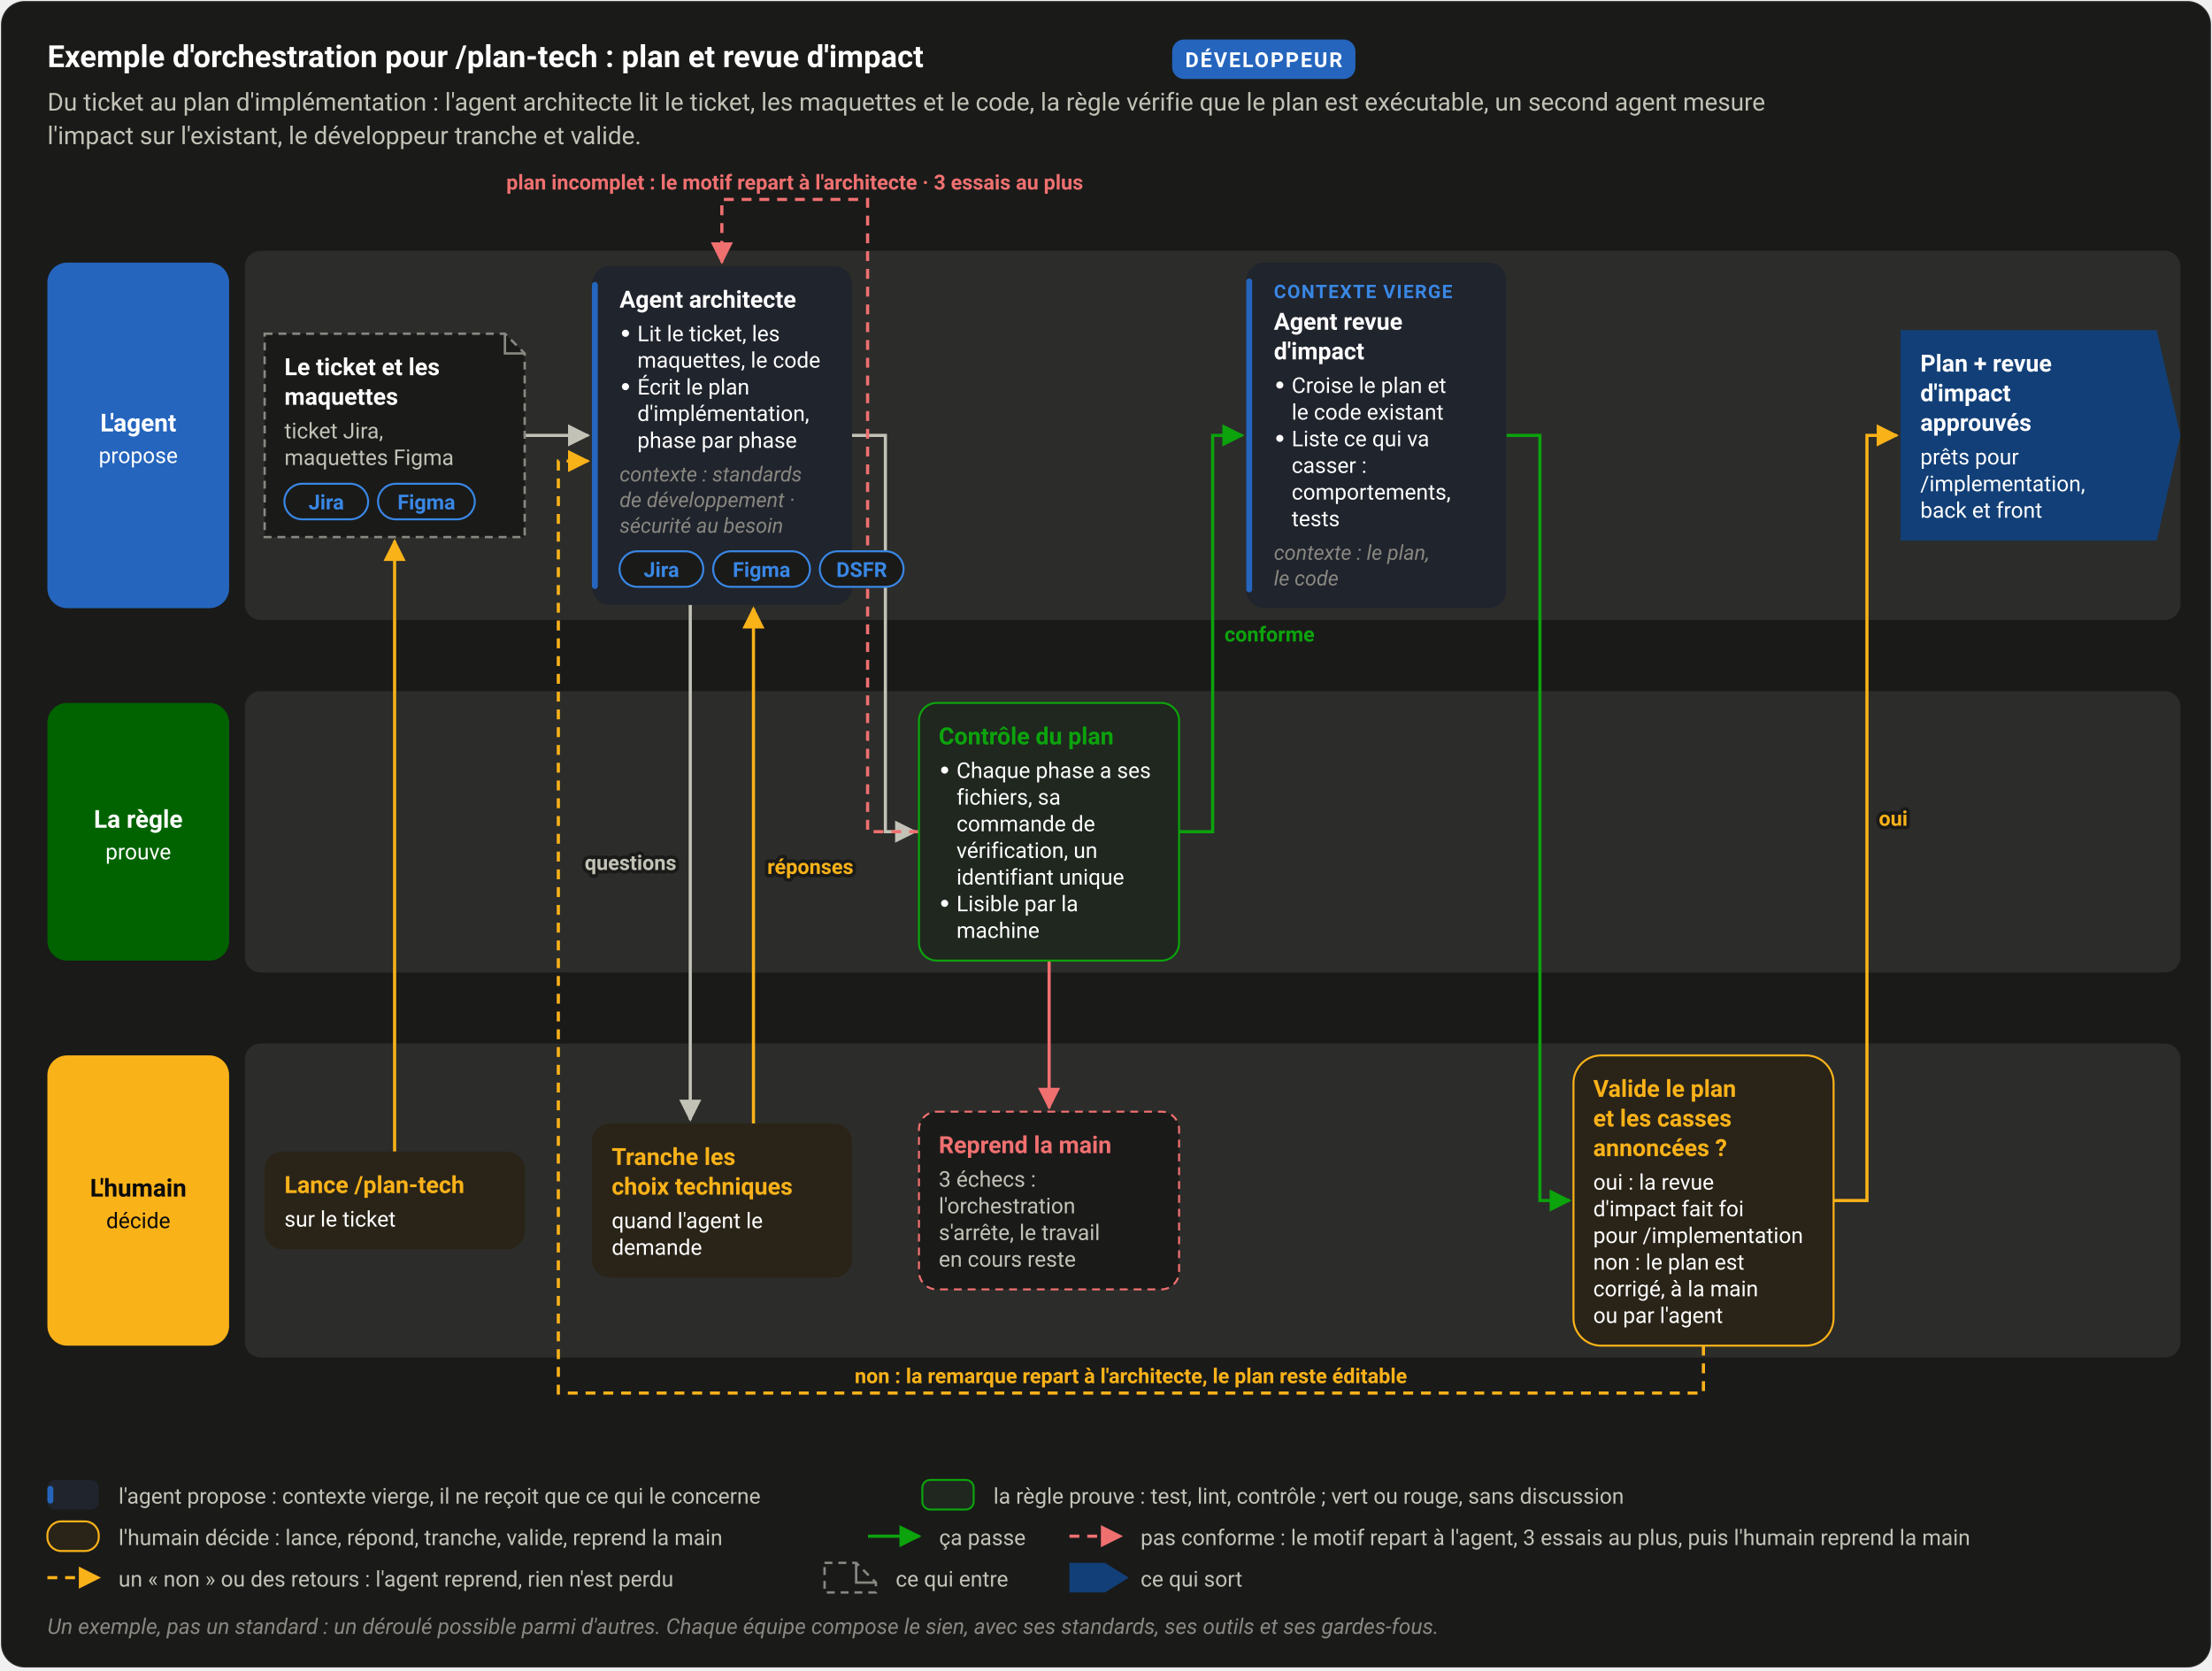
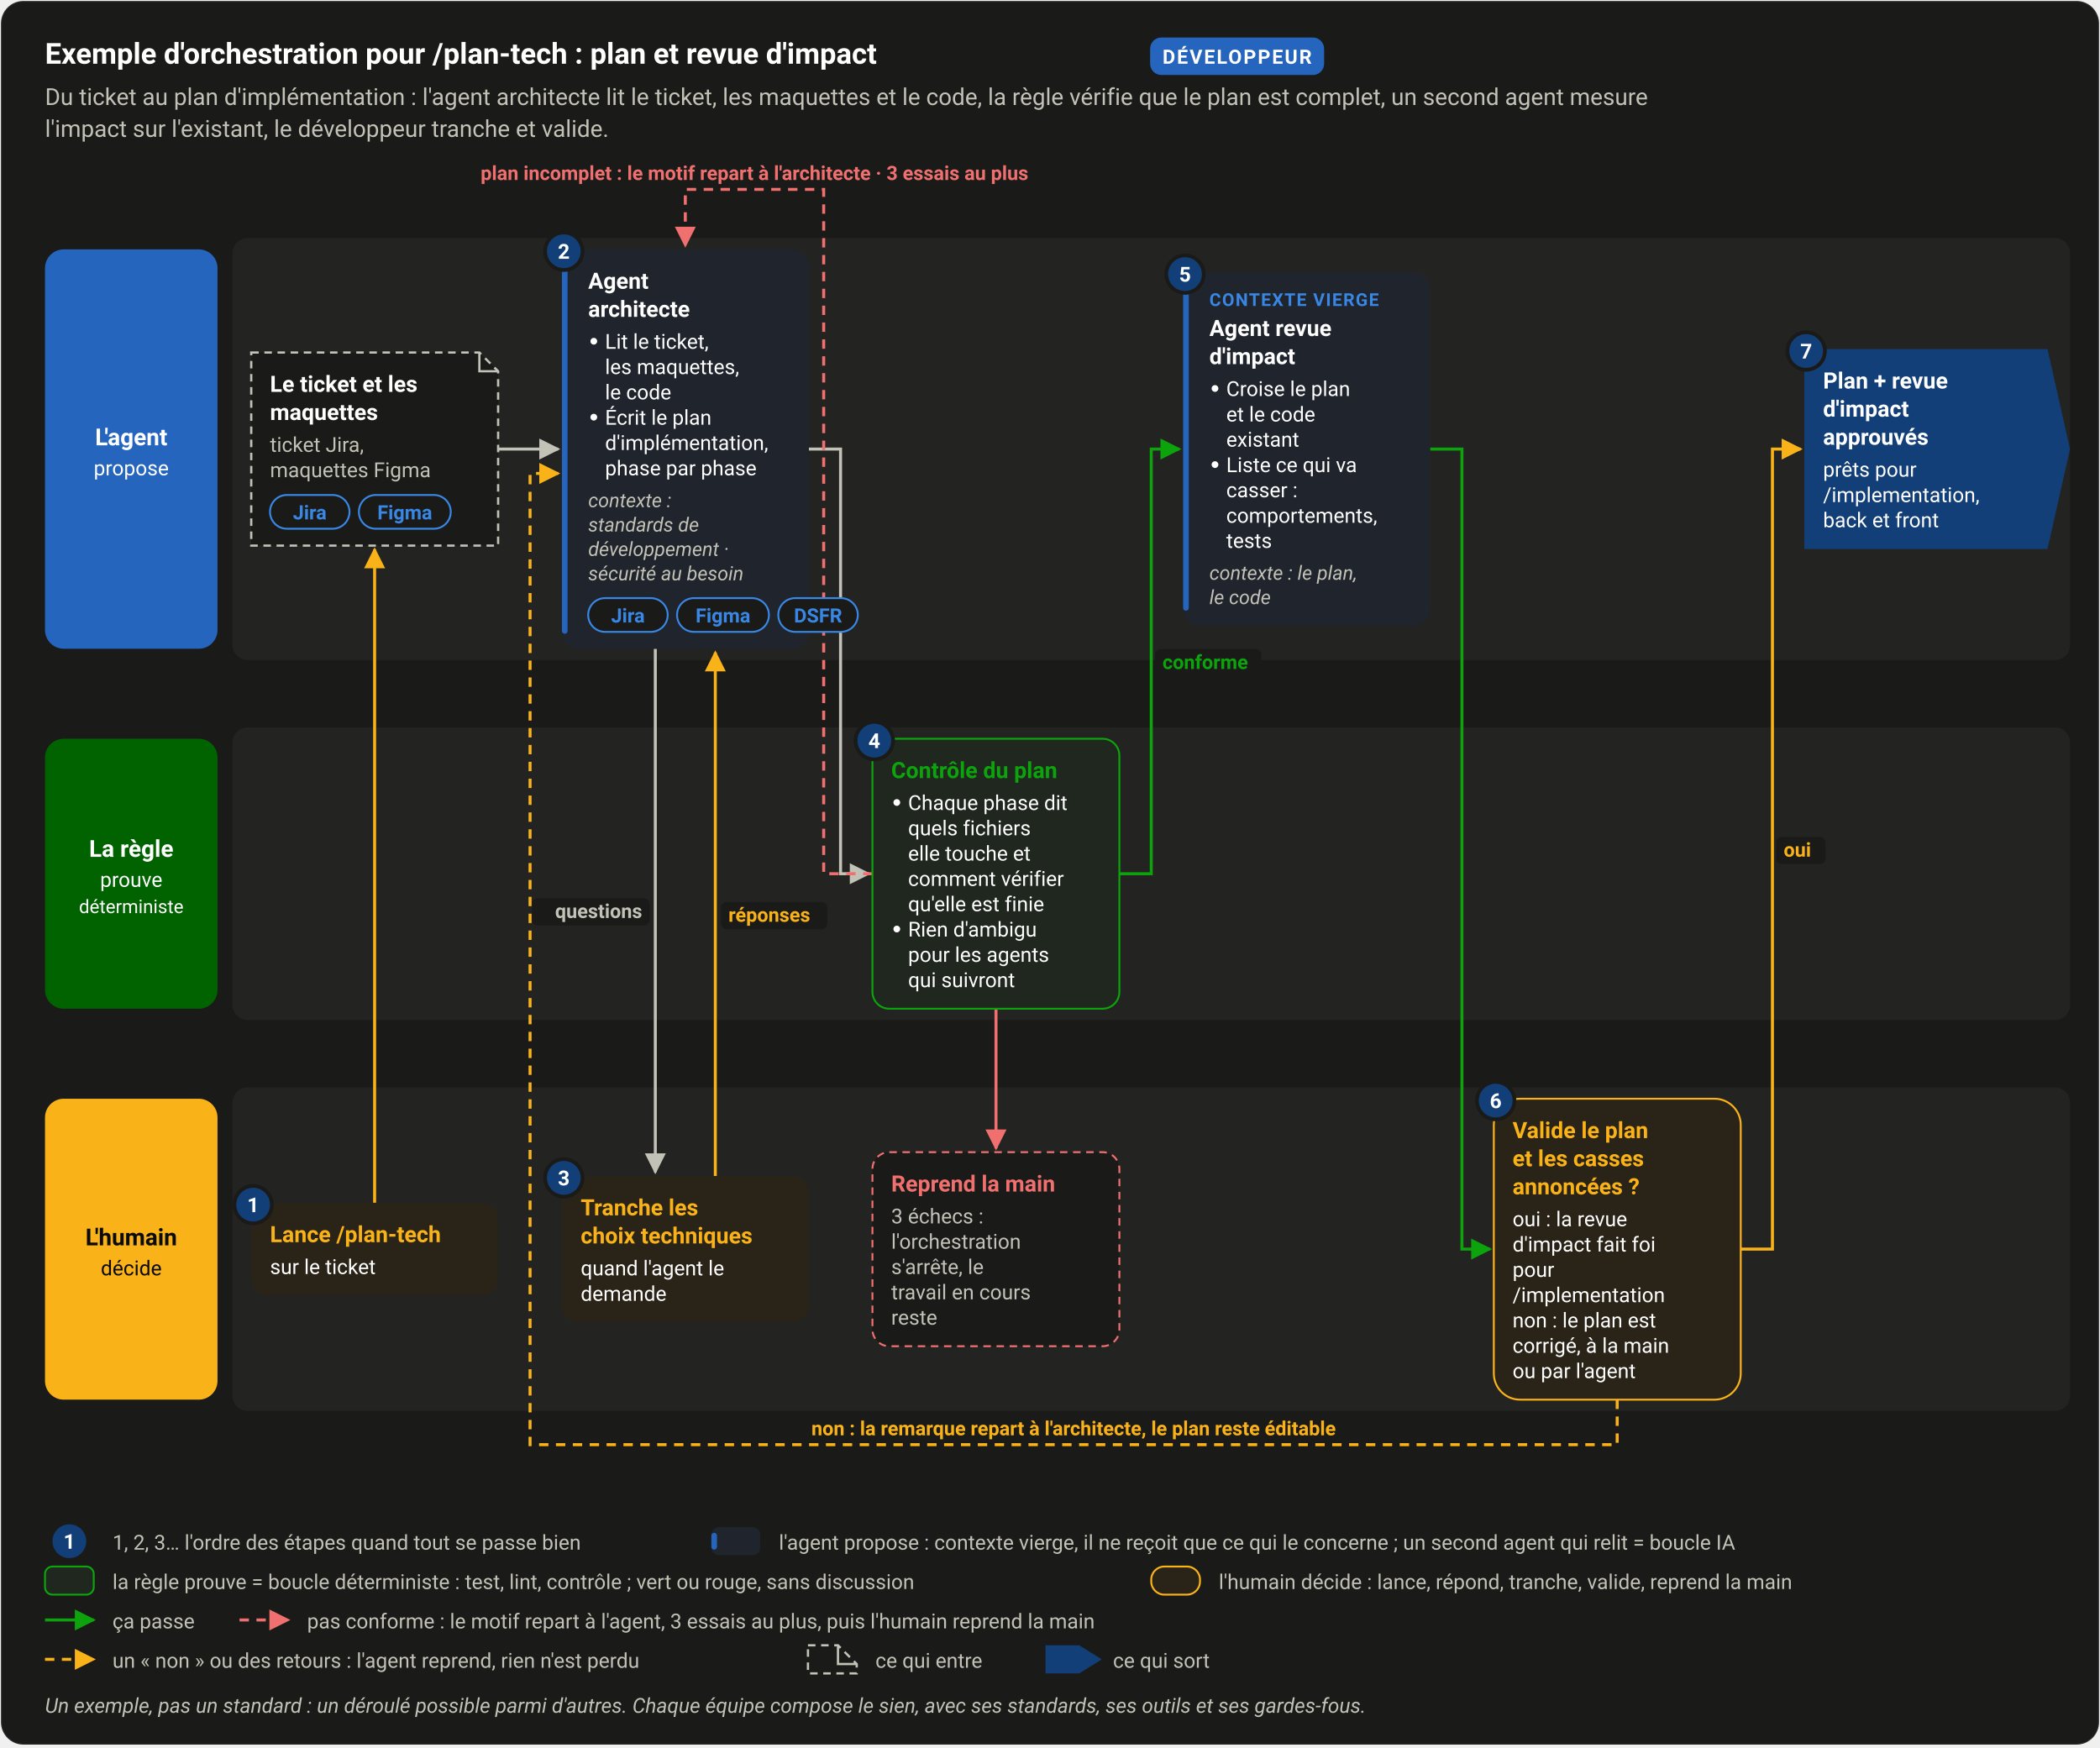
- <svg xmlns="http://www.w3.org/2000/svg" width="1120" height="846" viewBox="0 0 1120 846" font-family="-apple-system,'Segoe UI',system-ui,Roboto,'Helvetica Neue',Arial,sans-serif">
+ <svg xmlns="http://www.w3.org/2000/svg" width="1120" height="932" viewBox="0 0 1120 932" font-family="-apple-system,'Segoe UI',system-ui,Roboto,'Helvetica Neue',Arial,sans-serif">
  <defs>
-     <marker id="arr-n" viewBox="0 0 10 10" refX="9" refY="5" markerWidth="7" markerHeight="7" orient="auto">
+     <marker id="arr-plan-tech-n" viewBox="0 0 10 10" refX="9" refY="5" markerWidth="7" markerHeight="7" orient="auto">
      <path d="M0,0 L10,5 L0,10 z" fill="#c3c2b7" />
    </marker>
-     <marker id="arr-ok" viewBox="0 0 10 10" refX="9" refY="5" markerWidth="7" markerHeight="7" orient="auto">
+     <marker id="arr-plan-tech-ok" viewBox="0 0 10 10" refX="9" refY="5" markerWidth="7" markerHeight="7" orient="auto">
      <path d="M0,0 L10,5 L0,10 z" fill="#0ca30c" />
    </marker>
-     <marker id="arr-ko" viewBox="0 0 10 10" refX="9" refY="5" markerWidth="7" markerHeight="7" orient="auto">
+     <marker id="arr-plan-tech-ko" viewBox="0 0 10 10" refX="9" refY="5" markerWidth="7" markerHeight="7" orient="auto">
      <path d="M0,0 L10,5 L0,10 z" fill="#f07070" />
    </marker>
-     <marker id="arr-amb" viewBox="0 0 10 10" refX="9" refY="5" markerWidth="7" markerHeight="7" orient="auto">
+     <marker id="arr-plan-tech-amb" viewBox="0 0 10 10" refX="9" refY="5" markerWidth="7" markerHeight="7" orient="auto">
      <path d="M0,0 L10,5 L0,10 z" fill="#fab219" />
    </marker>
  </defs>
-   <rect x="0.5" y="0.5" width="1119" height="844" rx="12" fill="#1a1a19" stroke="rgba(255,255,255,0.10)" />
+   <rect x="0.5" y="0.5" width="1119" height="930" rx="12" fill="#1a1a19" stroke="rgba(255,255,255,0.10)" />
  <text x="24.0" y="34.0" font-size="15.5" fill="#ffffff" font-weight="600" text-anchor="start">Exemple d'orchestration pour /plan-tech : plan et revue d'impact</text>
-   <rect x="593.5" y="20.0" width="92.8" height="20.0" rx="6" fill="#2565bd" />
-   <text x="639.9" y="34.0" font-size="10.5" fill="#fff" font-weight="600" text-anchor="middle" letter-spacing="0.08em">DÉVELOPPEUR</text>
-   <text x="24.0" y="56.0" font-size="12.5" fill="#c3c2b7" font-weight="normal" text-anchor="start">Du ticket au plan d'implémentation : l'agent architecte lit le ticket, les maquettes et le code, la règle vérifie que le plan est exécutable, un second agent mesure</text>
+   <rect x="613.4" y="20.0" width="92.8" height="20.0" rx="6" fill="#2565bd" />
+   <text x="659.8" y="34.0" font-size="10.5" fill="#fff" font-weight="600" text-anchor="middle" letter-spacing="0.08em">DÉVELOPPEUR</text>
+   <text x="24.0" y="56.0" font-size="12.5" fill="#c3c2b7" font-weight="normal" text-anchor="start">Du ticket au plan d'implémentation : l'agent architecte lit le ticket, les maquettes et le code, la règle vérifie que le plan est complet, un second agent mesure</text>
  <text x="24.0" y="73.0" font-size="12.5" fill="#c3c2b7" font-weight="normal" text-anchor="start">l'impact sur l'existant, le développeur tranche et valide.</text>
-   <rect x="24.0" y="133.0" width="92.0" height="175.0" rx="10" fill="#2565bd" />
-   <text x="70.0" y="218.5" font-size="12.5" fill="#fff" font-weight="600" text-anchor="middle">L'agent</text>
-   <text x="70.0" y="234.5" font-size="11" fill="#fff" font-weight="normal" text-anchor="middle">propose</text>
-   <rect x="124.0" y="127.0" width="980.0" height="187.0" rx="8" fill="#2c2c2a" />
-   <rect x="24.0" y="356.0" width="92.0" height="130.5" rx="10" fill="#006300" />
-   <text x="70.0" y="419.2" font-size="12.5" fill="#fff" font-weight="600" text-anchor="middle">La règle</text>
-   <text x="70.0" y="435.2" font-size="11" fill="#fff" font-weight="normal" text-anchor="middle">prouve</text>
-   <rect x="124.0" y="350.0" width="980.0" height="142.5" rx="8" fill="#2c2c2a" />
-   <rect x="24.0" y="534.5" width="92.0" height="147.0" rx="10" fill="#fab219" />
-   <text x="70.0" y="606.0" font-size="12.5" fill="#0b0b0b" font-weight="600" text-anchor="middle">L'humain</text>
-   <text x="70.0" y="622.0" font-size="11" fill="#0b0b0b" font-weight="normal" text-anchor="middle">décide</text>
-   <rect x="124.0" y="528.5" width="980.0" height="159.0" rx="8" fill="#2c2c2a" />
-   <path d="M199.8,583.2 L199.8,274.0" fill="none" stroke="#fab219" stroke-width="1.6" marker-end="url(#arr-amb)" />
-   <path d="M265.7,220.5 L297.7,220.5" fill="none" stroke="#c3c2b7" stroke-width="1.6" marker-end="url(#arr-n)" />
-   <path d="M349.5,306.2 L349.5,567.0" fill="none" stroke="#c3c2b7" stroke-width="1.6" marker-end="url(#arr-n)" />
-   <text x="342.5" y="440.6" font-size="10.5" fill="#c3c2b7" font-weight="600" text-anchor="end" paint-order="stroke" stroke="#1a1a19" stroke-width="3.5" stroke-linejoin="round">questions</text>
-   <path d="M381.5,569.0 L381.5,308.2" fill="none" stroke="#fab219" stroke-width="1.6" marker-end="url(#arr-amb)" />
-   <text x="388.5" y="442.6" font-size="10.5" fill="#fab219" font-weight="600" text-anchor="start" paint-order="stroke" stroke="#1a1a19" stroke-width="3.5" stroke-linejoin="round">réponses</text>
-   <path d="M431.3,220.5 L448.3,220.5 L448.3,421.2 L463.3,421.2" fill="none" stroke="#c3c2b7" stroke-width="1.6" marker-end="url(#arr-n)" />
-   <path d="M465.3,421.2 L439.3,421.2 L439.3,101.0 L365.5,101.0 L365.5,132.8" fill="none" stroke="#f07070" stroke-width="1.6" stroke-dasharray="5 4" marker-end="url(#arr-ko)" />
-   <text x="402.4" y="96.0" font-size="10.5" fill="#f07070" font-weight="600" text-anchor="middle" paint-order="stroke" stroke="#1a1a19" stroke-width="3.5" stroke-linejoin="round">plan incomplet : le motif repart à l'architecte · 3 essais au plus</text>
-   <path d="M531.2,486.5 L531.2,561.0" fill="none" stroke="#f07070" stroke-width="1.6" marker-end="url(#arr-ko)" />
-   <path d="M597.0,421.2 L614.0,421.2 L614.0,220.5 L629.0,220.5" fill="none" stroke="#0ca30c" stroke-width="1.6" marker-end="url(#arr-ok)" />
-   <text x="620.0" y="324.9" font-size="10.5" fill="#0ca30c" font-weight="600" text-anchor="start" paint-order="stroke" stroke="#1a1a19" stroke-width="3.5" stroke-linejoin="round">conforme</text>
-   <path d="M762.7,220.5 L779.7,220.5 L779.7,608.0 L794.7,608.0" fill="none" stroke="#0ca30c" stroke-width="1.6" marker-end="url(#arr-ok)" />
-   <path d="M862.5,681.5 L862.5,705.5 L282.7,705.5 L282.7,233.5 L297.7,233.5" fill="none" stroke="#fab219" stroke-width="1.6" stroke-dasharray="5 4" marker-end="url(#arr-amb)" />
-   <text x="572.6" y="700.5" font-size="10.5" fill="#fab219" font-weight="600" text-anchor="middle" paint-order="stroke" stroke="#1a1a19" stroke-width="3.5" stroke-linejoin="round">non : la remarque repart à l'architecte, le plan reste éditable</text>
-   <path d="M928.3,608.0 L945.3,608.0 L945.3,220.5 L960.3,220.5" fill="none" stroke="#fab219" stroke-width="1.6" marker-end="url(#arr-amb)" />
-   <text x="951.3" y="418.2" font-size="10.5" fill="#fab219" font-weight="600" text-anchor="start" paint-order="stroke" stroke="#1a1a19" stroke-width="3.5" stroke-linejoin="round">oui</text>
-   <path d="M134.0,169.0 h121.667 l10,10 v93.0 h-131.667 z" fill="#1a1a19" stroke="#898781" stroke-width="1.2" stroke-dasharray="4 3" />
-   <path d="M255.667,169.0 v10 h10" fill="none" stroke="#898781" stroke-width="1.2" />
-   <text x="144.0" y="190.0" font-size="12" fill="#ffffff" font-weight="600" text-anchor="start">Le ticket et les</text>
-   <text x="144.0" y="205.0" font-size="12" fill="#ffffff" font-weight="600" text-anchor="start">maquettes</text>
-   <text x="144.0" y="222.0" font-size="11" fill="#c3c2b7" font-weight="normal" text-anchor="start">ticket Jira,</text>
-   <text x="144.0" y="235.5" font-size="11" fill="#c3c2b7" font-weight="normal" text-anchor="start">maquettes Figma</text>
-   <rect x="144.0" y="245.0" width="42.4" height="18.0" rx="9" fill="#1a1a19" stroke="#3987e5" stroke-width="1" />
-   <text x="165.2" y="258.0" font-size="10.5" fill="#3987e5" font-weight="600" text-anchor="middle">Jira</text>
-   <rect x="191.4" y="245.0" width="49.0" height="18.0" rx="9" fill="#1a1a19" stroke="#3987e5" stroke-width="1" />
-   <text x="215.9" y="258.0" font-size="10.5" fill="#3987e5" font-weight="600" text-anchor="middle">Figma</text>
-   <rect x="134.0" y="583.2" width="131.7" height="49.5" rx="9" fill="#2a2418" />
-   <text x="144.0" y="604.2" font-size="12" fill="#fab219" font-weight="600" text-anchor="start">Lance /plan-tech</text>
-   <text x="144.0" y="621.2" font-size="11" fill="#ffffff" font-weight="normal" text-anchor="start">sur le ticket</text>
-   <rect x="299.7" y="134.8" width="131.7" height="171.5" rx="9" fill="#20242c" />
-   <rect x="299.7" y="142.8" width="3" height="155.5" rx="1.5" fill="#2565bd" />
-   <text x="313.7" y="155.8" font-size="12" fill="#ffffff" font-weight="600" text-anchor="start">Agent architecte</text>
-   <circle cx="316.7" cy="168.8" r="1.8" fill="#ffffff" />
-   <text x="322.7" y="172.8" font-size="11" fill="#ffffff" font-weight="normal" text-anchor="start">Lit le ticket, les</text>
-   <text x="322.7" y="186.2" font-size="11" fill="#ffffff" font-weight="normal" text-anchor="start">maquettes, le code</text>
-   <circle cx="316.7" cy="195.8" r="1.8" fill="#ffffff" />
-   <text x="322.7" y="199.8" font-size="11" fill="#ffffff" font-weight="normal" text-anchor="start">Écrit le plan</text>
-   <text x="322.7" y="213.2" font-size="11" fill="#ffffff" font-weight="normal" text-anchor="start">d'implémentation,</text>
-   <text x="322.7" y="226.8" font-size="11" fill="#ffffff" font-weight="normal" text-anchor="start">phase par phase</text>
-   <text x="313.7" y="243.8" font-size="10.5" fill="#898781" font-style="italic" text-anchor="start">contexte : standards</text>
-   <text x="313.7" y="256.8" font-size="10.5" fill="#898781" font-style="italic" text-anchor="start">de développement ·</text>
-   <text x="313.7" y="269.8" font-size="10.5" fill="#898781" font-style="italic" text-anchor="start">sécurité au besoin</text>
-   <rect x="313.7" y="279.2" width="42.4" height="18.0" rx="9" fill="#1a1a19" stroke="#3987e5" stroke-width="1" />
-   <text x="334.9" y="292.2" font-size="10.5" fill="#3987e5" font-weight="600" text-anchor="middle">Jira</text>
-   <rect x="361.1" y="279.2" width="49.0" height="18.0" rx="9" fill="#1a1a19" stroke="#3987e5" stroke-width="1" />
-   <text x="385.6" y="292.2" font-size="10.5" fill="#3987e5" font-weight="600" text-anchor="middle">Figma</text>
-   <rect x="415.1" y="279.2" width="42.4" height="18.0" rx="9" fill="#1a1a19" stroke="#3987e5" stroke-width="1" />
-   <text x="436.3" y="292.2" font-size="10.5" fill="#3987e5" font-weight="600" text-anchor="middle">DSFR</text>
-   <rect x="299.7" y="569.0" width="131.7" height="78.0" rx="9" fill="#2a2418" />
-   <text x="309.7" y="590.0" font-size="12" fill="#fab219" font-weight="600" text-anchor="start">Tranche les</text>
-   <text x="309.7" y="605.0" font-size="12" fill="#fab219" font-weight="600" text-anchor="start">choix techniques</text>
-   <text x="309.7" y="622.0" font-size="11" fill="#ffffff" font-weight="normal" text-anchor="start">quand l'agent le</text>
-   <text x="309.7" y="635.5" font-size="11" fill="#ffffff" font-weight="normal" text-anchor="start">demande</text>
-   <rect x="465.3" y="356.0" width="131.7" height="130.5" rx="9" fill="#1f271f" stroke="#0ca30c" stroke-width="1" />
-   <text x="475.3" y="377.0" font-size="12" fill="#0ca30c" font-weight="600" text-anchor="start">Contrôle du plan</text>
-   <circle cx="478.3" cy="390.0" r="1.8" fill="#ffffff" />
-   <text x="484.3" y="394.0" font-size="11" fill="#ffffff" font-weight="normal" text-anchor="start">Chaque phase a ses</text>
-   <text x="484.3" y="407.5" font-size="11" fill="#ffffff" font-weight="normal" text-anchor="start">fichiers, sa</text>
-   <text x="484.3" y="421.0" font-size="11" fill="#ffffff" font-weight="normal" text-anchor="start">commande de</text>
-   <text x="484.3" y="434.5" font-size="11" fill="#ffffff" font-weight="normal" text-anchor="start">vérification, un</text>
-   <text x="484.3" y="448.0" font-size="11" fill="#ffffff" font-weight="normal" text-anchor="start">identifiant unique</text>
-   <circle cx="478.3" cy="457.5" r="1.8" fill="#ffffff" />
-   <text x="484.3" y="461.5" font-size="11" fill="#ffffff" font-weight="normal" text-anchor="start">Lisible par la</text>
-   <text x="484.3" y="475.0" font-size="11" fill="#ffffff" font-weight="normal" text-anchor="start">machine</text>
-   <rect x="465.3" y="563.0" width="131.7" height="90.0" rx="9" fill="#1a1a19" stroke="#f07070" stroke-width="1" stroke-dasharray="4 3" />
-   <text x="475.3" y="584.0" font-size="12" fill="#f07070" font-weight="600" text-anchor="start">Reprend la main</text>
-   <text x="475.3" y="601.0" font-size="11" fill="#c3c2b7" font-weight="normal" text-anchor="start">3 échecs :</text>
-   <text x="475.3" y="614.5" font-size="11" fill="#c3c2b7" font-weight="normal" text-anchor="start">l'orchestration</text>
-   <text x="475.3" y="628.0" font-size="11" fill="#c3c2b7" font-weight="normal" text-anchor="start">s'arrête, le travail</text>
-   <text x="475.3" y="641.5" font-size="11" fill="#c3c2b7" font-weight="normal" text-anchor="start">en cours reste</text>
-   <rect x="631.0" y="133.0" width="131.7" height="175.0" rx="9" fill="#20242c" />
-   <rect x="631.0" y="141.0" width="3" height="159.0" rx="1.5" fill="#2565bd" />
-   <text x="645.0" y="151.0" font-size="9.5" fill="#3987e5" font-weight="600" text-anchor="start" letter-spacing="0.06em">CONTEXTE VIERGE</text>
-   <text x="645.0" y="167.0" font-size="12" fill="#ffffff" font-weight="600" text-anchor="start">Agent revue</text>
-   <text x="645.0" y="182.0" font-size="12" fill="#ffffff" font-weight="600" text-anchor="start">d'impact</text>
-   <circle cx="648.0" cy="195.0" r="1.8" fill="#ffffff" />
-   <text x="654.0" y="199.0" font-size="11" fill="#ffffff" font-weight="normal" text-anchor="start">Croise le plan et</text>
-   <text x="654.0" y="212.5" font-size="11" fill="#ffffff" font-weight="normal" text-anchor="start">le code existant</text>
-   <circle cx="648.0" cy="222.0" r="1.8" fill="#ffffff" />
-   <text x="654.0" y="226.0" font-size="11" fill="#ffffff" font-weight="normal" text-anchor="start">Liste ce qui va</text>
-   <text x="654.0" y="239.5" font-size="11" fill="#ffffff" font-weight="normal" text-anchor="start">casser :</text>
-   <text x="654.0" y="253.0" font-size="11" fill="#ffffff" font-weight="normal" text-anchor="start">comportements,</text>
-   <text x="654.0" y="266.5" font-size="11" fill="#ffffff" font-weight="normal" text-anchor="start">tests</text>
-   <text x="645.0" y="283.5" font-size="10.5" fill="#898781" font-style="italic" text-anchor="start">contexte : le plan,</text>
-   <text x="645.0" y="296.5" font-size="10.5" fill="#898781" font-style="italic" text-anchor="start">le code</text>
-   <rect x="796.7" y="534.5" width="131.7" height="147.0" rx="14" fill="#2a2418" stroke="#fab219" stroke-width="1" />
-   <text x="806.7" y="555.5" font-size="12" fill="#fab219" font-weight="600" text-anchor="start">Valide le plan</text>
-   <text x="806.7" y="570.5" font-size="12" fill="#fab219" font-weight="600" text-anchor="start">et les casses</text>
-   <text x="806.7" y="585.5" font-size="12" fill="#fab219" font-weight="600" text-anchor="start">annoncées ?</text>
-   <text x="806.7" y="602.5" font-size="11" fill="#ffffff" font-weight="normal" text-anchor="start">oui : la revue</text>
-   <text x="806.7" y="616.0" font-size="11" fill="#ffffff" font-weight="normal" text-anchor="start">d'impact fait foi</text>
-   <text x="806.7" y="629.5" font-size="11" fill="#ffffff" font-weight="normal" text-anchor="start">pour /implementation</text>
-   <text x="806.7" y="643.0" font-size="11" fill="#ffffff" font-weight="normal" text-anchor="start">non : le plan est</text>
-   <text x="806.7" y="656.5" font-size="11" fill="#ffffff" font-weight="normal" text-anchor="start">corrigé, à la main</text>
-   <text x="806.7" y="670.0" font-size="11" fill="#ffffff" font-weight="normal" text-anchor="start">ou par l'agent</text>
-   <path d="M962.3,167.2 L1092.0,167.2 L1104.0,220.5 L1092.0,273.8 L962.3,273.8 Z" fill="#123f77" />
-   <text x="972.3" y="188.2" font-size="12" fill="#ffffff" font-weight="600" text-anchor="start">Plan + revue</text>
-   <text x="972.3" y="203.2" font-size="12" fill="#ffffff" font-weight="600" text-anchor="start">d'impact</text>
-   <text x="972.3" y="218.2" font-size="12" fill="#ffffff" font-weight="600" text-anchor="start">approuvés</text>
-   <text x="972.3" y="235.2" font-size="11" fill="#ffffff" font-weight="normal" text-anchor="start">prêts pour</text>
-   <text x="972.3" y="248.8" font-size="11" fill="#ffffff" font-weight="normal" text-anchor="start">/implementation,</text>
-   <text x="972.3" y="262.2" font-size="11" fill="#ffffff" font-weight="normal" text-anchor="start">back et front</text>
-   <rect x="24.0" y="749.5" width="26.0" height="15.0" rx="4" fill="#20242c" />
-   <rect x="24.0" y="752.5" width="3" height="9" rx="1.5" fill="#2565bd" />
-   <text x="60.0" y="761.5" font-size="11" fill="#c3c2b7" font-weight="normal" text-anchor="start">l'agent propose : contexte vierge, il ne reçoit que ce qui le concerne</text>
-   <rect x="467.0" y="749.5" width="26.0" height="15.0" rx="4" fill="#1f271f" stroke="#0ca30c" stroke-width="1" />
-   <text x="503.0" y="761.5" font-size="11" fill="#c3c2b7" font-weight="normal" text-anchor="start">la règle prouve : test, lint, contrôle ; vert ou rouge, sans discussion</text>
-   <rect x="24.0" y="770.5" width="26.0" height="15.0" rx="7" fill="#2a2418" stroke="#fab219" stroke-width="1" />
-   <text x="60.0" y="782.5" font-size="11" fill="#c3c2b7" font-weight="normal" text-anchor="start">l'humain décide : lance, répond, tranche, valide, reprend la main</text>
-   <path d="M439.5,778.0 L465.5,778.0" stroke="#0ca30c" stroke-width="1.6" fill="none" marker-end="url(#arr-ok)" />
-   <text x="475.5" y="782.5" font-size="11" fill="#c3c2b7" font-weight="normal" text-anchor="start">ça passe</text>
-   <path d="M541.5,778.0 L567.5,778.0" stroke="#f07070" stroke-width="1.6" fill="none" stroke-dasharray="5 4" marker-end="url(#arr-ko)" />
-   <text x="577.5" y="782.5" font-size="11" fill="#c3c2b7" font-weight="normal" text-anchor="start">pas conforme : le motif repart à l'agent, 3 essais au plus, puis l'humain reprend la main</text>
-   <path d="M24,799.0 L50,799.0" stroke="#fab219" stroke-width="1.6" fill="none" stroke-dasharray="5 4" marker-end="url(#arr-amb)" />
-   <text x="60.0" y="803.5" font-size="11" fill="#c3c2b7" font-weight="normal" text-anchor="start">un « non » ou des retours : l'agent reprend, rien n'est perdu</text>
-   <path d="M417.5,791.5 h16 l10,10 v5 h-26 z" fill="#1a1a19" stroke="#898781" stroke-width="1.2" stroke-dasharray="4 3" />
-   <path d="M433.5,791.5 v10 h10" fill="none" stroke="#898781" stroke-width="1.2" />
-   <text x="453.5" y="803.5" font-size="11" fill="#c3c2b7" font-weight="normal" text-anchor="start">ce qui entre</text>
-   <path d="M541.5,791.5 L559.5,791.5 L571.5,799.0 L559.5,806.5 L541.5,806.5 Z" fill="#123f77" />
-   <text x="577.5" y="803.5" font-size="11" fill="#c3c2b7" font-weight="normal" text-anchor="start">ce qui sort</text>
-   <text x="24.0" y="827.5" font-size="11" fill="#898781" font-style="italic" text-anchor="start">Un exemple, pas un standard : un déroulé possible parmi d'autres. Chaque équipe compose le sien, avec ses standards, ses outils et ses gardes-fous.</text>
+   <rect x="24.0" y="133.0" width="92.0" height="213.0" rx="10" fill="#2565bd" />
+   <text x="70.0" y="237.5" font-size="12.5" fill="#fff" font-weight="600" text-anchor="middle">L'agent</text>
+   <text x="70.0" y="253.5" font-size="11" fill="#fff" font-weight="normal" text-anchor="middle">propose</text>
+   <rect x="124.0" y="127.0" width="980.0" height="225.0" rx="8" fill="#232322" />
+   <rect x="24.0" y="394.0" width="92.0" height="144.0" rx="10" fill="#006300" />
+   <text x="70.0" y="457.0" font-size="12.5" fill="#fff" font-weight="600" text-anchor="middle">La règle</text>
+   <text x="70.0" y="473.0" font-size="11" fill="#fff" font-weight="normal" text-anchor="middle">prouve</text>
+   <text x="70.0" y="487.0" font-size="10" fill="#fff" font-weight="normal" text-anchor="middle">déterministe</text>
+   <rect x="124.0" y="388.0" width="980.0" height="156.0" rx="8" fill="#232322" />
+   <rect x="24.0" y="586.0" width="92.0" height="160.5" rx="10" fill="#fab219" />
+   <text x="70.0" y="664.2" font-size="12.5" fill="#0b0b0b" font-weight="600" text-anchor="middle">L'humain</text>
+   <text x="70.0" y="680.2" font-size="11" fill="#0b0b0b" font-weight="normal" text-anchor="middle">décide</text>
+   <rect x="124.0" y="580.0" width="980.0" height="172.5" rx="8" fill="#232322" />
+   <path d="M199.8,641.5 L199.8,293.0" fill="none" stroke="#fab219" stroke-width="1.6" marker-end="url(#arr-plan-tech-amb)" />
+   <path d="M265.7,239.5 L297.7,239.5" fill="none" stroke="#c3c2b7" stroke-width="1.6" marker-end="url(#arr-plan-tech-n)" />
+   <path d="M349.5,346.0 L349.5,625.2" fill="none" stroke="#c3c2b7" stroke-width="1.6" marker-end="url(#arr-plan-tech-n)" />
+   <rect x="283.7" y="479.1" width="62.8" height="14.5" rx="3" fill="#1a1a19" />
+   <text x="342.5" y="489.6" font-size="10.5" fill="#c3c2b7" font-weight="600" text-anchor="end">questions</text>
+   <path d="M381.5,627.2 L381.5,348.0" fill="none" stroke="#fab219" stroke-width="1.6" marker-end="url(#arr-plan-tech-amb)" />
+   <rect x="384.5" y="481.1" width="56.7" height="14.5" rx="3" fill="#1a1a19" />
+   <text x="388.5" y="491.6" font-size="10.5" fill="#fab219" font-weight="600" text-anchor="start">réponses</text>
+   <path d="M431.3,239.5 L448.3,239.5 L448.3,466.0 L463.3,466.0" fill="none" stroke="#c3c2b7" stroke-width="1.6" marker-end="url(#arr-plan-tech-n)" />
+   <path d="M465.3,466.0 L439.3,466.0 L439.3,101.0 L365.5,101.0 L365.5,131.0" fill="none" stroke="#f07070" stroke-width="1.6" stroke-dasharray="5 4" marker-end="url(#arr-plan-tech-ko)" />
+   <rect x="197.4" y="85.5" width="409.9" height="14.5" rx="3" fill="#1a1a19" />
+   <text x="402.4" y="96.0" font-size="10.5" fill="#f07070" font-weight="600" text-anchor="middle">plan incomplet : le motif repart à l'architecte · 3 essais au plus</text>
+   <path d="M531.2,538.0 L531.2,612.5" fill="none" stroke="#f07070" stroke-width="1.6" marker-end="url(#arr-plan-tech-ko)" />
+   <path d="M597.0,466.0 L614.0,466.0 L614.0,239.5 L629.0,239.5" fill="none" stroke="#0ca30c" stroke-width="1.6" marker-end="url(#arr-plan-tech-ok)" />
+   <rect x="616.0" y="346.2" width="56.7" height="14.5" rx="3" fill="#1a1a19" />
+   <text x="620.0" y="356.8" font-size="10.5" fill="#0ca30c" font-weight="600" text-anchor="start">conforme</text>
+   <path d="M762.7,239.5 L779.7,239.5 L779.7,666.2 L794.7,666.2" fill="none" stroke="#0ca30c" stroke-width="1.6" marker-end="url(#arr-plan-tech-ok)" />
+   <path d="M862.5,746.5 L862.5,770.5 L282.7,770.5 L282.7,252.5 L297.7,252.5" fill="none" stroke="#fab219" stroke-width="1.6" stroke-dasharray="5 4" marker-end="url(#arr-plan-tech-amb)" />
+   <rect x="376.7" y="755.0" width="391.7" height="14.5" rx="3" fill="#1a1a19" />
+   <text x="572.6" y="765.5" font-size="10.5" fill="#fab219" font-weight="600" text-anchor="middle">non : la remarque repart à l'architecte, le plan reste éditable</text>
+   <path d="M928.3,666.2 L945.3,666.2 L945.3,239.5 L960.3,239.5" fill="none" stroke="#fab219" stroke-width="1.6" marker-end="url(#arr-plan-tech-amb)" />
+   <rect x="947.3" y="446.4" width="26.3" height="14.5" rx="3" fill="#1a1a19" />
+   <text x="951.3" y="456.9" font-size="10.5" fill="#fab219" font-weight="600" text-anchor="start">oui</text>
+   <path d="M134.0,188.0 h121.667 l10,10 v93.0 h-131.667 z" fill="#1a1a19" stroke="#c3c2b7" stroke-width="1.2" stroke-dasharray="4 3" />
+   <path d="M255.667,188.0 v10 h10" fill="none" stroke="#c3c2b7" stroke-width="1.2" />
+   <text x="144.0" y="209.0" font-size="12" fill="#ffffff" font-weight="600" text-anchor="start">Le ticket et les</text>
+   <text x="144.0" y="224.0" font-size="12" fill="#ffffff" font-weight="600" text-anchor="start">maquettes</text>
+   <text x="144.0" y="241.0" font-size="11" fill="#c3c2b7" font-weight="normal" text-anchor="start">ticket Jira,</text>
+   <text x="144.0" y="254.5" font-size="11" fill="#c3c2b7" font-weight="normal" text-anchor="start">maquettes Figma</text>
+   <rect x="144.0" y="264.0" width="42.4" height="18.0" rx="9" fill="#1a1a19" stroke="#3987e5" stroke-width="1" />
+   <text x="165.2" y="277.0" font-size="10.5" fill="#3987e5" font-weight="600" text-anchor="middle">Jira</text>
+   <rect x="191.4" y="264.0" width="49.0" height="18.0" rx="9" fill="#1a1a19" stroke="#3987e5" stroke-width="1" />
+   <text x="215.9" y="277.0" font-size="10.5" fill="#3987e5" font-weight="600" text-anchor="middle">Figma</text>
+   <rect x="134.0" y="641.5" width="131.7" height="49.5" rx="9" fill="#2a2418" />
+   <text x="144.0" y="662.5" font-size="12" fill="#fab219" font-weight="600" text-anchor="start">Lance /plan-tech</text>
+   <text x="144.0" y="679.5" font-size="11" fill="#ffffff" font-weight="normal" text-anchor="start">sur le ticket</text>
+   <circle cx="135.0" cy="642.5" r="10" fill="#123f77" stroke="#1a1a19" stroke-width="2" />
+   <text x="135.0" y="646.5" font-size="11" fill="#ffffff" font-weight="700" text-anchor="middle">1</text>
+   <rect x="299.7" y="133.0" width="131.7" height="213.0" rx="9" fill="#20242c" />
+   <rect x="299.7" y="141.0" width="3" height="197.0" rx="1.5" fill="#2565bd" />
+   <text x="313.7" y="154.0" font-size="12" fill="#ffffff" font-weight="600" text-anchor="start">Agent</text>
+   <text x="313.7" y="169.0" font-size="12" fill="#ffffff" font-weight="600" text-anchor="start">architecte</text>
+   <circle cx="316.7" cy="182.0" r="1.8" fill="#ffffff" />
+   <text x="322.7" y="186.0" font-size="11" fill="#ffffff" font-weight="normal" text-anchor="start">Lit le ticket,</text>
+   <text x="322.7" y="199.5" font-size="11" fill="#ffffff" font-weight="normal" text-anchor="start">les maquettes,</text>
+   <text x="322.7" y="213.0" font-size="11" fill="#ffffff" font-weight="normal" text-anchor="start">le code</text>
+   <circle cx="316.7" cy="222.5" r="1.8" fill="#ffffff" />
+   <text x="322.7" y="226.5" font-size="11" fill="#ffffff" font-weight="normal" text-anchor="start">Écrit le plan</text>
+   <text x="322.7" y="240.0" font-size="11" fill="#ffffff" font-weight="normal" text-anchor="start">d'implémentation,</text>
+   <text x="322.7" y="253.5" font-size="11" fill="#ffffff" font-weight="normal" text-anchor="start">phase par phase</text>
+   <text x="313.7" y="270.5" font-size="10.5" fill="#c3c2b7" font-style="italic" text-anchor="start">contexte :</text>
+   <text x="313.7" y="283.5" font-size="10.5" fill="#c3c2b7" font-style="italic" text-anchor="start">standards de</text>
+   <text x="313.7" y="296.5" font-size="10.5" fill="#c3c2b7" font-style="italic" text-anchor="start">développement ·</text>
+   <text x="313.7" y="309.5" font-size="10.5" fill="#c3c2b7" font-style="italic" text-anchor="start">sécurité au besoin</text>
+   <rect x="313.7" y="319.0" width="42.4" height="18.0" rx="9" fill="#1a1a19" stroke="#3987e5" stroke-width="1" />
+   <text x="334.9" y="332.0" font-size="10.5" fill="#3987e5" font-weight="600" text-anchor="middle">Jira</text>
+   <rect x="361.1" y="319.0" width="49.0" height="18.0" rx="9" fill="#1a1a19" stroke="#3987e5" stroke-width="1" />
+   <text x="385.6" y="332.0" font-size="10.5" fill="#3987e5" font-weight="600" text-anchor="middle">Figma</text>
+   <rect x="415.1" y="319.0" width="42.4" height="18.0" rx="9" fill="#1a1a19" stroke="#3987e5" stroke-width="1" />
+   <text x="436.3" y="332.0" font-size="10.5" fill="#3987e5" font-weight="600" text-anchor="middle">DSFR</text>
+   <circle cx="300.7" cy="134.0" r="10" fill="#123f77" stroke="#1a1a19" stroke-width="2" />
+   <text x="300.7" y="138.0" font-size="11" fill="#ffffff" font-weight="700" text-anchor="middle">2</text>
+   <rect x="299.7" y="627.2" width="131.7" height="78.0" rx="9" fill="#2a2418" />
+   <text x="309.7" y="648.2" font-size="12" fill="#fab219" font-weight="600" text-anchor="start">Tranche les</text>
+   <text x="309.7" y="663.2" font-size="12" fill="#fab219" font-weight="600" text-anchor="start">choix techniques</text>
+   <text x="309.7" y="680.2" font-size="11" fill="#ffffff" font-weight="normal" text-anchor="start">quand l'agent le</text>
+   <text x="309.7" y="693.8" font-size="11" fill="#ffffff" font-weight="normal" text-anchor="start">demande</text>
+   <circle cx="300.7" cy="628.2" r="10" fill="#123f77" stroke="#1a1a19" stroke-width="2" />
+   <text x="300.7" y="632.2" font-size="11" fill="#ffffff" font-weight="700" text-anchor="middle">3</text>
+   <rect x="465.3" y="394.0" width="131.7" height="144.0" rx="9" fill="#1f271f" stroke="#0ca30c" stroke-width="1" />
+   <text x="475.3" y="415.0" font-size="12" fill="#0ca30c" font-weight="600" text-anchor="start">Contrôle du plan</text>
+   <circle cx="478.3" cy="428.0" r="1.8" fill="#ffffff" />
+   <text x="484.3" y="432.0" font-size="11" fill="#ffffff" font-weight="normal" text-anchor="start">Chaque phase dit</text>
+   <text x="484.3" y="445.5" font-size="11" fill="#ffffff" font-weight="normal" text-anchor="start">quels fichiers</text>
+   <text x="484.3" y="459.0" font-size="11" fill="#ffffff" font-weight="normal" text-anchor="start">elle touche et</text>
+   <text x="484.3" y="472.5" font-size="11" fill="#ffffff" font-weight="normal" text-anchor="start">comment vérifier</text>
+   <text x="484.3" y="486.0" font-size="11" fill="#ffffff" font-weight="normal" text-anchor="start">qu'elle est finie</text>
+   <circle cx="478.3" cy="495.5" r="1.8" fill="#ffffff" />
+   <text x="484.3" y="499.5" font-size="11" fill="#ffffff" font-weight="normal" text-anchor="start">Rien d'ambigu</text>
+   <text x="484.3" y="513.0" font-size="11" fill="#ffffff" font-weight="normal" text-anchor="start">pour les agents</text>
+   <text x="484.3" y="526.5" font-size="11" fill="#ffffff" font-weight="normal" text-anchor="start">qui suivront</text>
+   <circle cx="466.3" cy="395.0" r="10" fill="#123f77" stroke="#1a1a19" stroke-width="2" />
+   <text x="466.3" y="399.0" font-size="11" fill="#ffffff" font-weight="700" text-anchor="middle">4</text>
+   <rect x="465.3" y="614.5" width="131.7" height="103.5" rx="9" fill="#1a1a19" stroke="#f07070" stroke-width="1" stroke-dasharray="4 3" />
+   <text x="475.3" y="635.5" font-size="12" fill="#f07070" font-weight="600" text-anchor="start">Reprend la main</text>
+   <text x="475.3" y="652.5" font-size="11" fill="#c3c2b7" font-weight="normal" text-anchor="start">3 échecs :</text>
+   <text x="475.3" y="666.0" font-size="11" fill="#c3c2b7" font-weight="normal" text-anchor="start">l'orchestration</text>
+   <text x="475.3" y="679.5" font-size="11" fill="#c3c2b7" font-weight="normal" text-anchor="start">s'arrête, le</text>
+   <text x="475.3" y="693.0" font-size="11" fill="#c3c2b7" font-weight="normal" text-anchor="start">travail en cours</text>
+   <text x="475.3" y="706.5" font-size="11" fill="#c3c2b7" font-weight="normal" text-anchor="start">reste</text>
+   <rect x="631.0" y="145.2" width="131.7" height="188.5" rx="9" fill="#20242c" />
+   <rect x="631.0" y="153.2" width="3" height="172.5" rx="1.5" fill="#2565bd" />
+   <text x="645.0" y="163.2" font-size="9.5" fill="#3987e5" font-weight="600" text-anchor="start" letter-spacing="0.06em">CONTEXTE VIERGE</text>
+   <text x="645.0" y="179.2" font-size="12" fill="#ffffff" font-weight="600" text-anchor="start">Agent revue</text>
+   <text x="645.0" y="194.2" font-size="12" fill="#ffffff" font-weight="600" text-anchor="start">d'impact</text>
+   <circle cx="648.0" cy="207.2" r="1.8" fill="#ffffff" />
+   <text x="654.0" y="211.2" font-size="11" fill="#ffffff" font-weight="normal" text-anchor="start">Croise le plan</text>
+   <text x="654.0" y="224.8" font-size="11" fill="#ffffff" font-weight="normal" text-anchor="start">et le code</text>
+   <text x="654.0" y="238.2" font-size="11" fill="#ffffff" font-weight="normal" text-anchor="start">existant</text>
+   <circle cx="648.0" cy="247.8" r="1.8" fill="#ffffff" />
+   <text x="654.0" y="251.8" font-size="11" fill="#ffffff" font-weight="normal" text-anchor="start">Liste ce qui va</text>
+   <text x="654.0" y="265.2" font-size="11" fill="#ffffff" font-weight="normal" text-anchor="start">casser :</text>
+   <text x="654.0" y="278.8" font-size="11" fill="#ffffff" font-weight="normal" text-anchor="start">comportements,</text>
+   <text x="654.0" y="292.2" font-size="11" fill="#ffffff" font-weight="normal" text-anchor="start">tests</text>
+   <text x="645.0" y="309.2" font-size="10.5" fill="#c3c2b7" font-style="italic" text-anchor="start">contexte : le plan,</text>
+   <text x="645.0" y="322.2" font-size="10.5" fill="#c3c2b7" font-style="italic" text-anchor="start">le code</text>
+   <circle cx="632.0" cy="146.2" r="10" fill="#123f77" stroke="#1a1a19" stroke-width="2" />
+   <text x="632.0" y="150.2" font-size="11" fill="#ffffff" font-weight="700" text-anchor="middle">5</text>
+   <rect x="796.7" y="586.0" width="131.7" height="160.5" rx="14" fill="#2a2418" stroke="#fab219" stroke-width="1" />
+   <text x="806.7" y="607.0" font-size="12" fill="#fab219" font-weight="600" text-anchor="start">Valide le plan</text>
+   <text x="806.7" y="622.0" font-size="12" fill="#fab219" font-weight="600" text-anchor="start">et les casses</text>
+   <text x="806.7" y="637.0" font-size="12" fill="#fab219" font-weight="600" text-anchor="start">annoncées ?</text>
+   <text x="806.7" y="654.0" font-size="11" fill="#ffffff" font-weight="normal" text-anchor="start">oui : la revue</text>
+   <text x="806.7" y="667.5" font-size="11" fill="#ffffff" font-weight="normal" text-anchor="start">d'impact fait foi</text>
+   <text x="806.7" y="681.0" font-size="11" fill="#ffffff" font-weight="normal" text-anchor="start">pour</text>
+   <text x="806.7" y="694.5" font-size="11" fill="#ffffff" font-weight="normal" text-anchor="start">/implementation</text>
+   <text x="806.7" y="708.0" font-size="11" fill="#ffffff" font-weight="normal" text-anchor="start">non : le plan est</text>
+   <text x="806.7" y="721.5" font-size="11" fill="#ffffff" font-weight="normal" text-anchor="start">corrigé, à la main</text>
+   <text x="806.7" y="735.0" font-size="11" fill="#ffffff" font-weight="normal" text-anchor="start">ou par l'agent</text>
+   <circle cx="797.7" cy="587.0" r="10" fill="#123f77" stroke="#1a1a19" stroke-width="2" />
+   <text x="797.7" y="591.0" font-size="11" fill="#ffffff" font-weight="700" text-anchor="middle">6</text>
+   <path d="M962.3,186.2 L1092.0,186.2 L1104.0,239.5 L1092.0,292.8 L962.3,292.8 Z" fill="#123f77" />
+   <text x="972.3" y="207.2" font-size="12" fill="#ffffff" font-weight="600" text-anchor="start">Plan + revue</text>
+   <text x="972.3" y="222.2" font-size="12" fill="#ffffff" font-weight="600" text-anchor="start">d'impact</text>
+   <text x="972.3" y="237.2" font-size="12" fill="#ffffff" font-weight="600" text-anchor="start">approuvés</text>
+   <text x="972.3" y="254.2" font-size="11" fill="#ffffff" font-weight="normal" text-anchor="start">prêts pour</text>
+   <text x="972.3" y="267.8" font-size="11" fill="#ffffff" font-weight="normal" text-anchor="start">/implementation,</text>
+   <text x="972.3" y="281.2" font-size="11" fill="#ffffff" font-weight="normal" text-anchor="start">back et front</text>
+   <circle cx="963.3" cy="187.2" r="10" fill="#123f77" stroke="#1a1a19" stroke-width="2" />
+   <text x="963.3" y="191.2" font-size="11" fill="#ffffff" font-weight="700" text-anchor="middle">7</text>
+   <circle cx="37.0" cy="822.0" r="10" fill="#123f77" stroke="#1a1a19" stroke-width="2" />
+   <text x="37.0" y="826.0" font-size="11" fill="#ffffff" font-weight="700" text-anchor="middle">1</text>
+   <text x="60.0" y="826.5" font-size="11" fill="#c3c2b7" font-weight="normal" text-anchor="start">1, 2, 3… l'ordre des étapes quand tout se passe bien</text>
+   <rect x="379.4" y="814.5" width="26.0" height="15.0" rx="4" fill="#20242c" />
+   <rect x="379.4" y="817.5" width="3" height="9" rx="1.5" fill="#2565bd" />
+   <text x="415.4" y="826.5" font-size="11" fill="#c3c2b7" font-weight="normal" text-anchor="start">l'agent propose : contexte vierge, il ne reçoit que ce qui le concerne ; un second agent qui relit = boucle IA</text>
+   <rect x="24.0" y="835.5" width="26.0" height="15.0" rx="4" fill="#1f271f" stroke="#0ca30c" stroke-width="1" />
+   <text x="60.0" y="847.5" font-size="11" fill="#c3c2b7" font-weight="normal" text-anchor="start">la règle prouve = boucle déterministe : test, lint, contrôle ; vert ou rouge, sans discussion</text>
+   <rect x="614.0" y="835.5" width="26.0" height="15.0" rx="7" fill="#2a2418" stroke="#fab219" stroke-width="1" />
+   <text x="650.0" y="847.5" font-size="11" fill="#c3c2b7" font-weight="normal" text-anchor="start">l'humain décide : lance, répond, tranche, valide, reprend la main</text>
+   <path d="M24,864.0 L50,864.0" stroke="#0ca30c" stroke-width="1.6" fill="none" marker-end="url(#arr-plan-tech-ok)" />
+   <text x="60.0" y="868.5" font-size="11" fill="#c3c2b7" font-weight="normal" text-anchor="start">ça passe</text>
+   <path d="M127.76,864.0 L153.76,864.0" stroke="#f07070" stroke-width="1.6" fill="none" stroke-dasharray="5 4" marker-end="url(#arr-plan-tech-ko)" />
+   <text x="163.8" y="868.5" font-size="11" fill="#c3c2b7" font-weight="normal" text-anchor="start">pas conforme : le motif repart à l'agent, 3 essais au plus, puis l'humain reprend la main</text>
+   <path d="M24,885.0 L50,885.0" stroke="#fab219" stroke-width="1.6" fill="none" stroke-dasharray="5 4" marker-end="url(#arr-plan-tech-amb)" />
+   <text x="60.0" y="889.5" font-size="11" fill="#c3c2b7" font-weight="normal" text-anchor="start">un « non » ou des retours : l'agent reprend, rien n'est perdu</text>
+   <path d="M430.92,877.5 h16 l10,10 v5 h-26 z" fill="#1a1a19" stroke="#c3c2b7" stroke-width="1.2" stroke-dasharray="4 3" />
+   <path d="M446.92,877.5 v10 h10" fill="none" stroke="#c3c2b7" stroke-width="1.2" />
+   <text x="466.9" y="889.5" font-size="11" fill="#c3c2b7" font-weight="normal" text-anchor="start">ce qui entre</text>
+   <path d="M557.6,877.5 L575.6,877.5 L587.6,885.0 L575.6,892.5 L557.6,892.5 Z" fill="#123f77" />
+   <text x="593.6" y="889.5" font-size="11" fill="#c3c2b7" font-weight="normal" text-anchor="start">ce qui sort</text>
+   <text x="24.0" y="913.5" font-size="11" fill="#c3c2b7" font-style="italic" text-anchor="start">Un exemple, pas un standard : un déroulé possible parmi d'autres. Chaque équipe compose le sien, avec ses standards, ses outils et ses gardes-fous.</text>
</svg>
